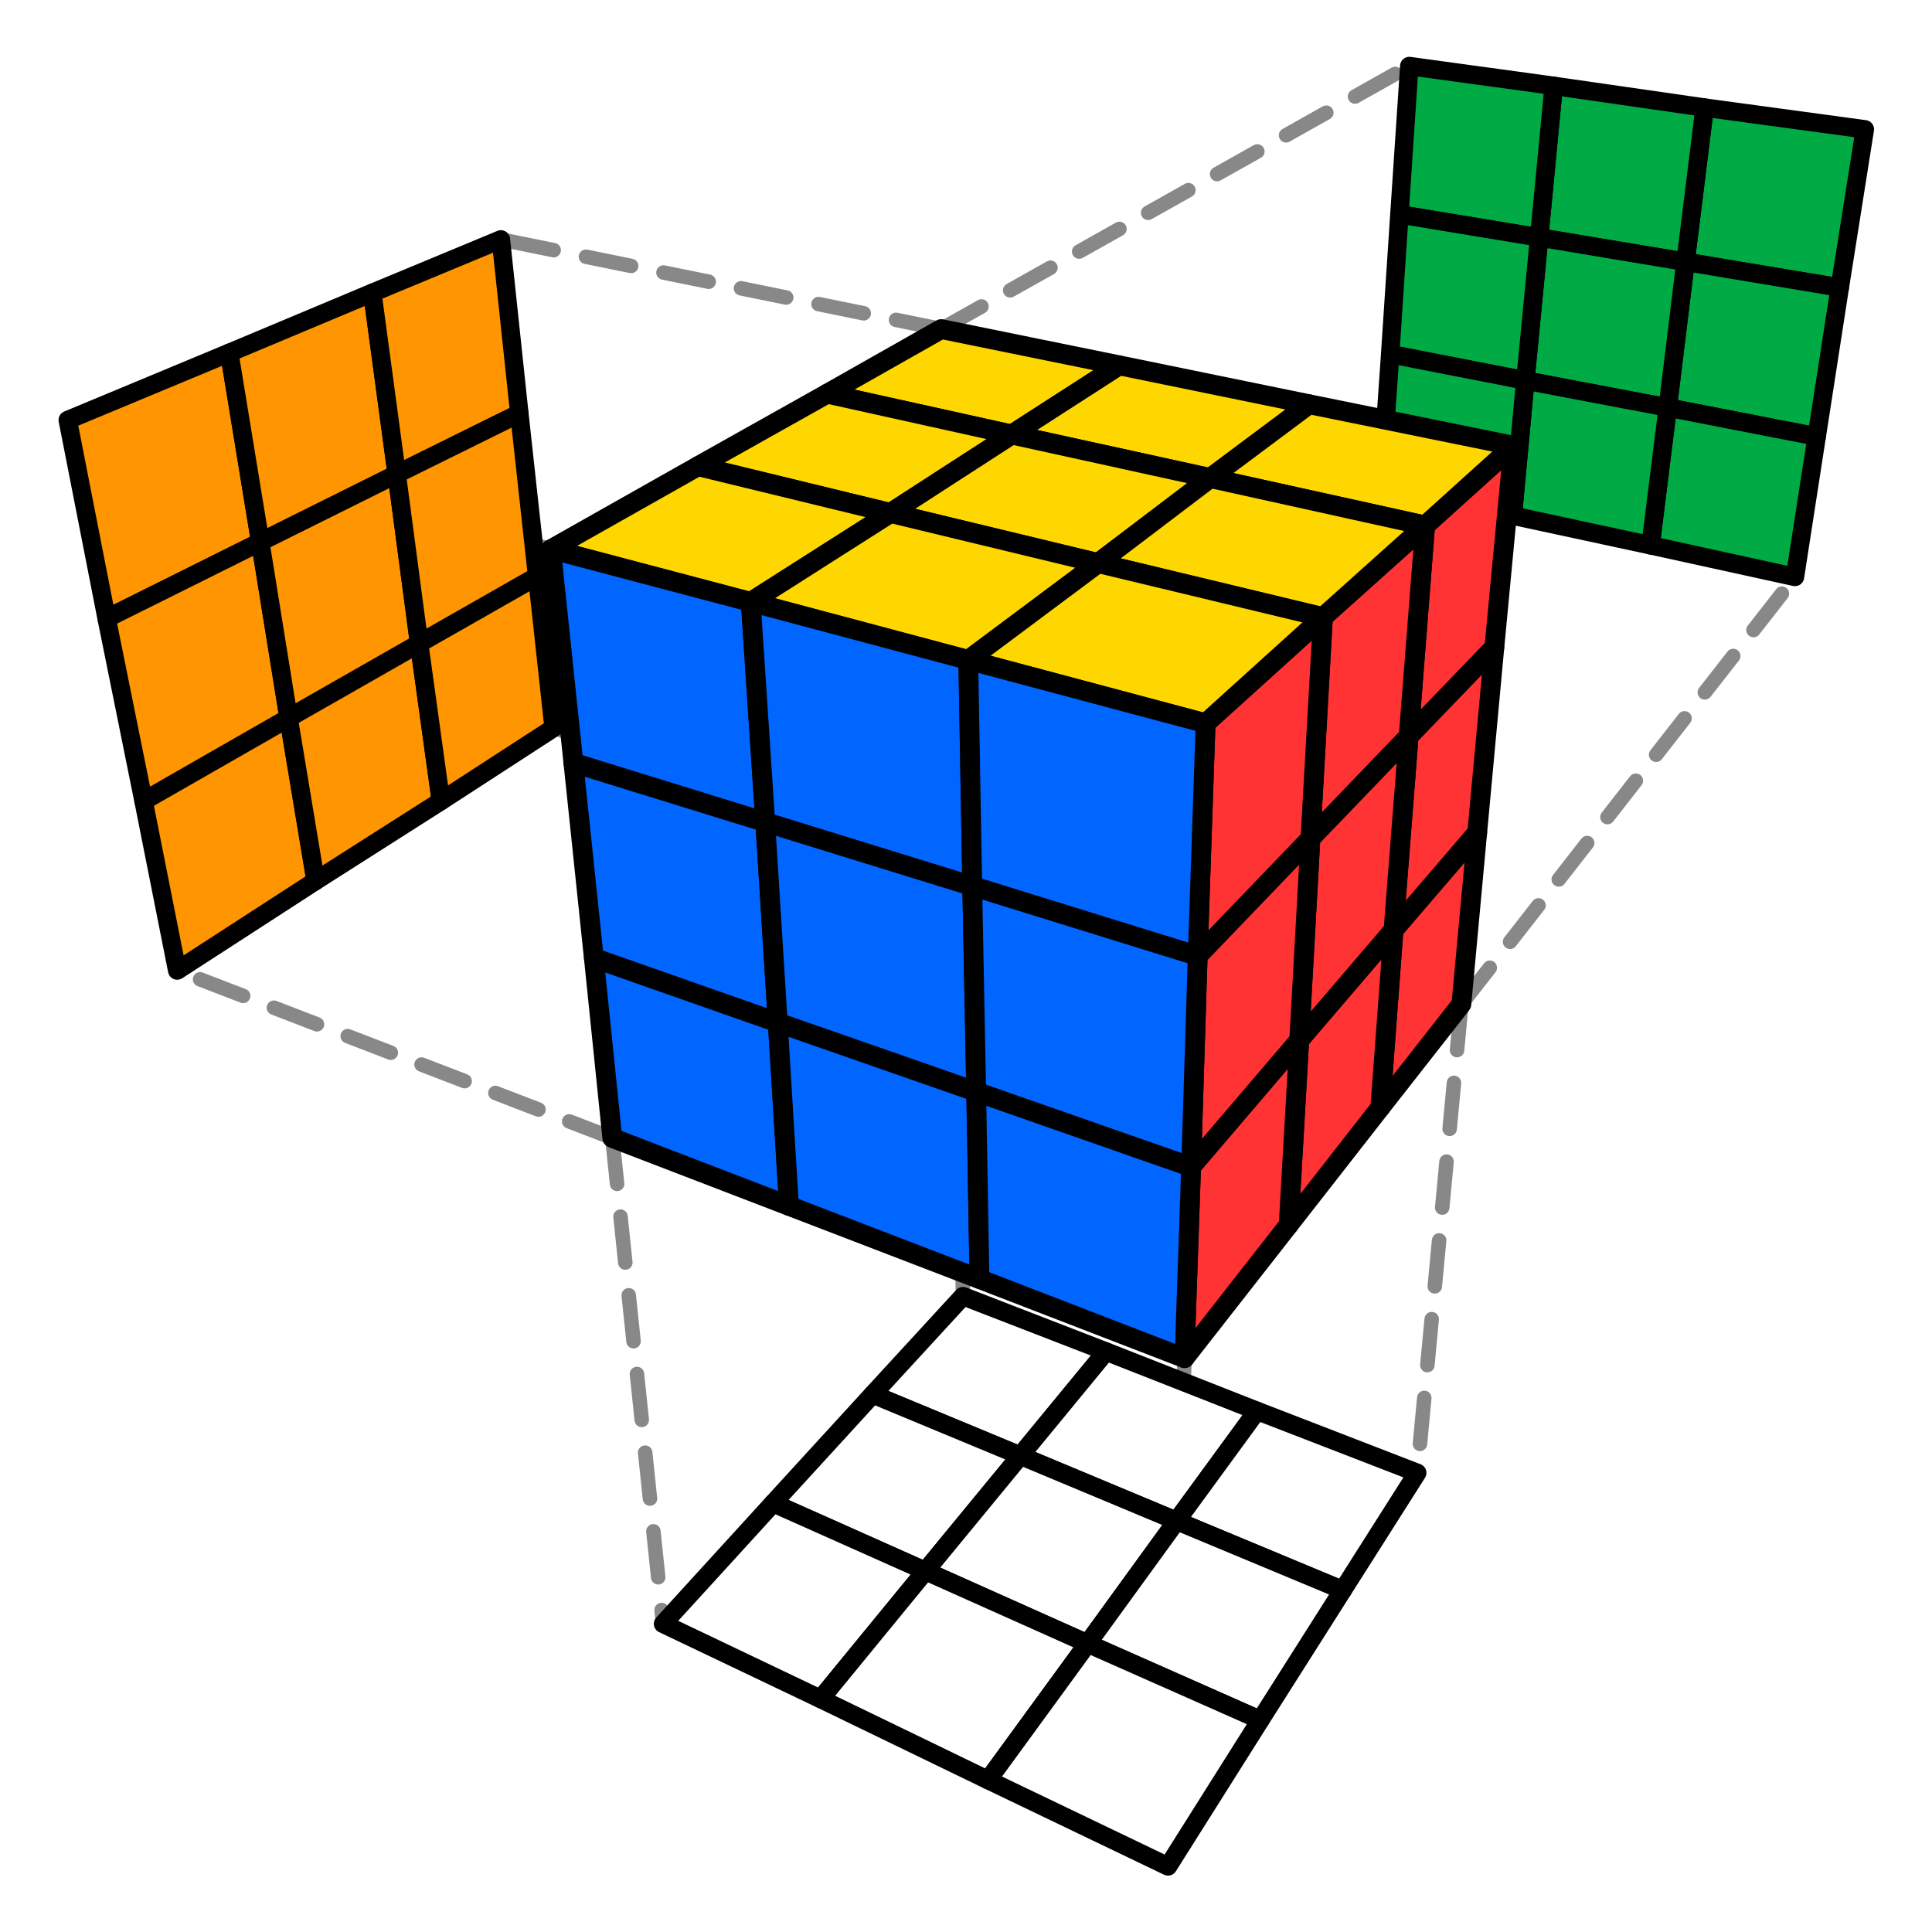
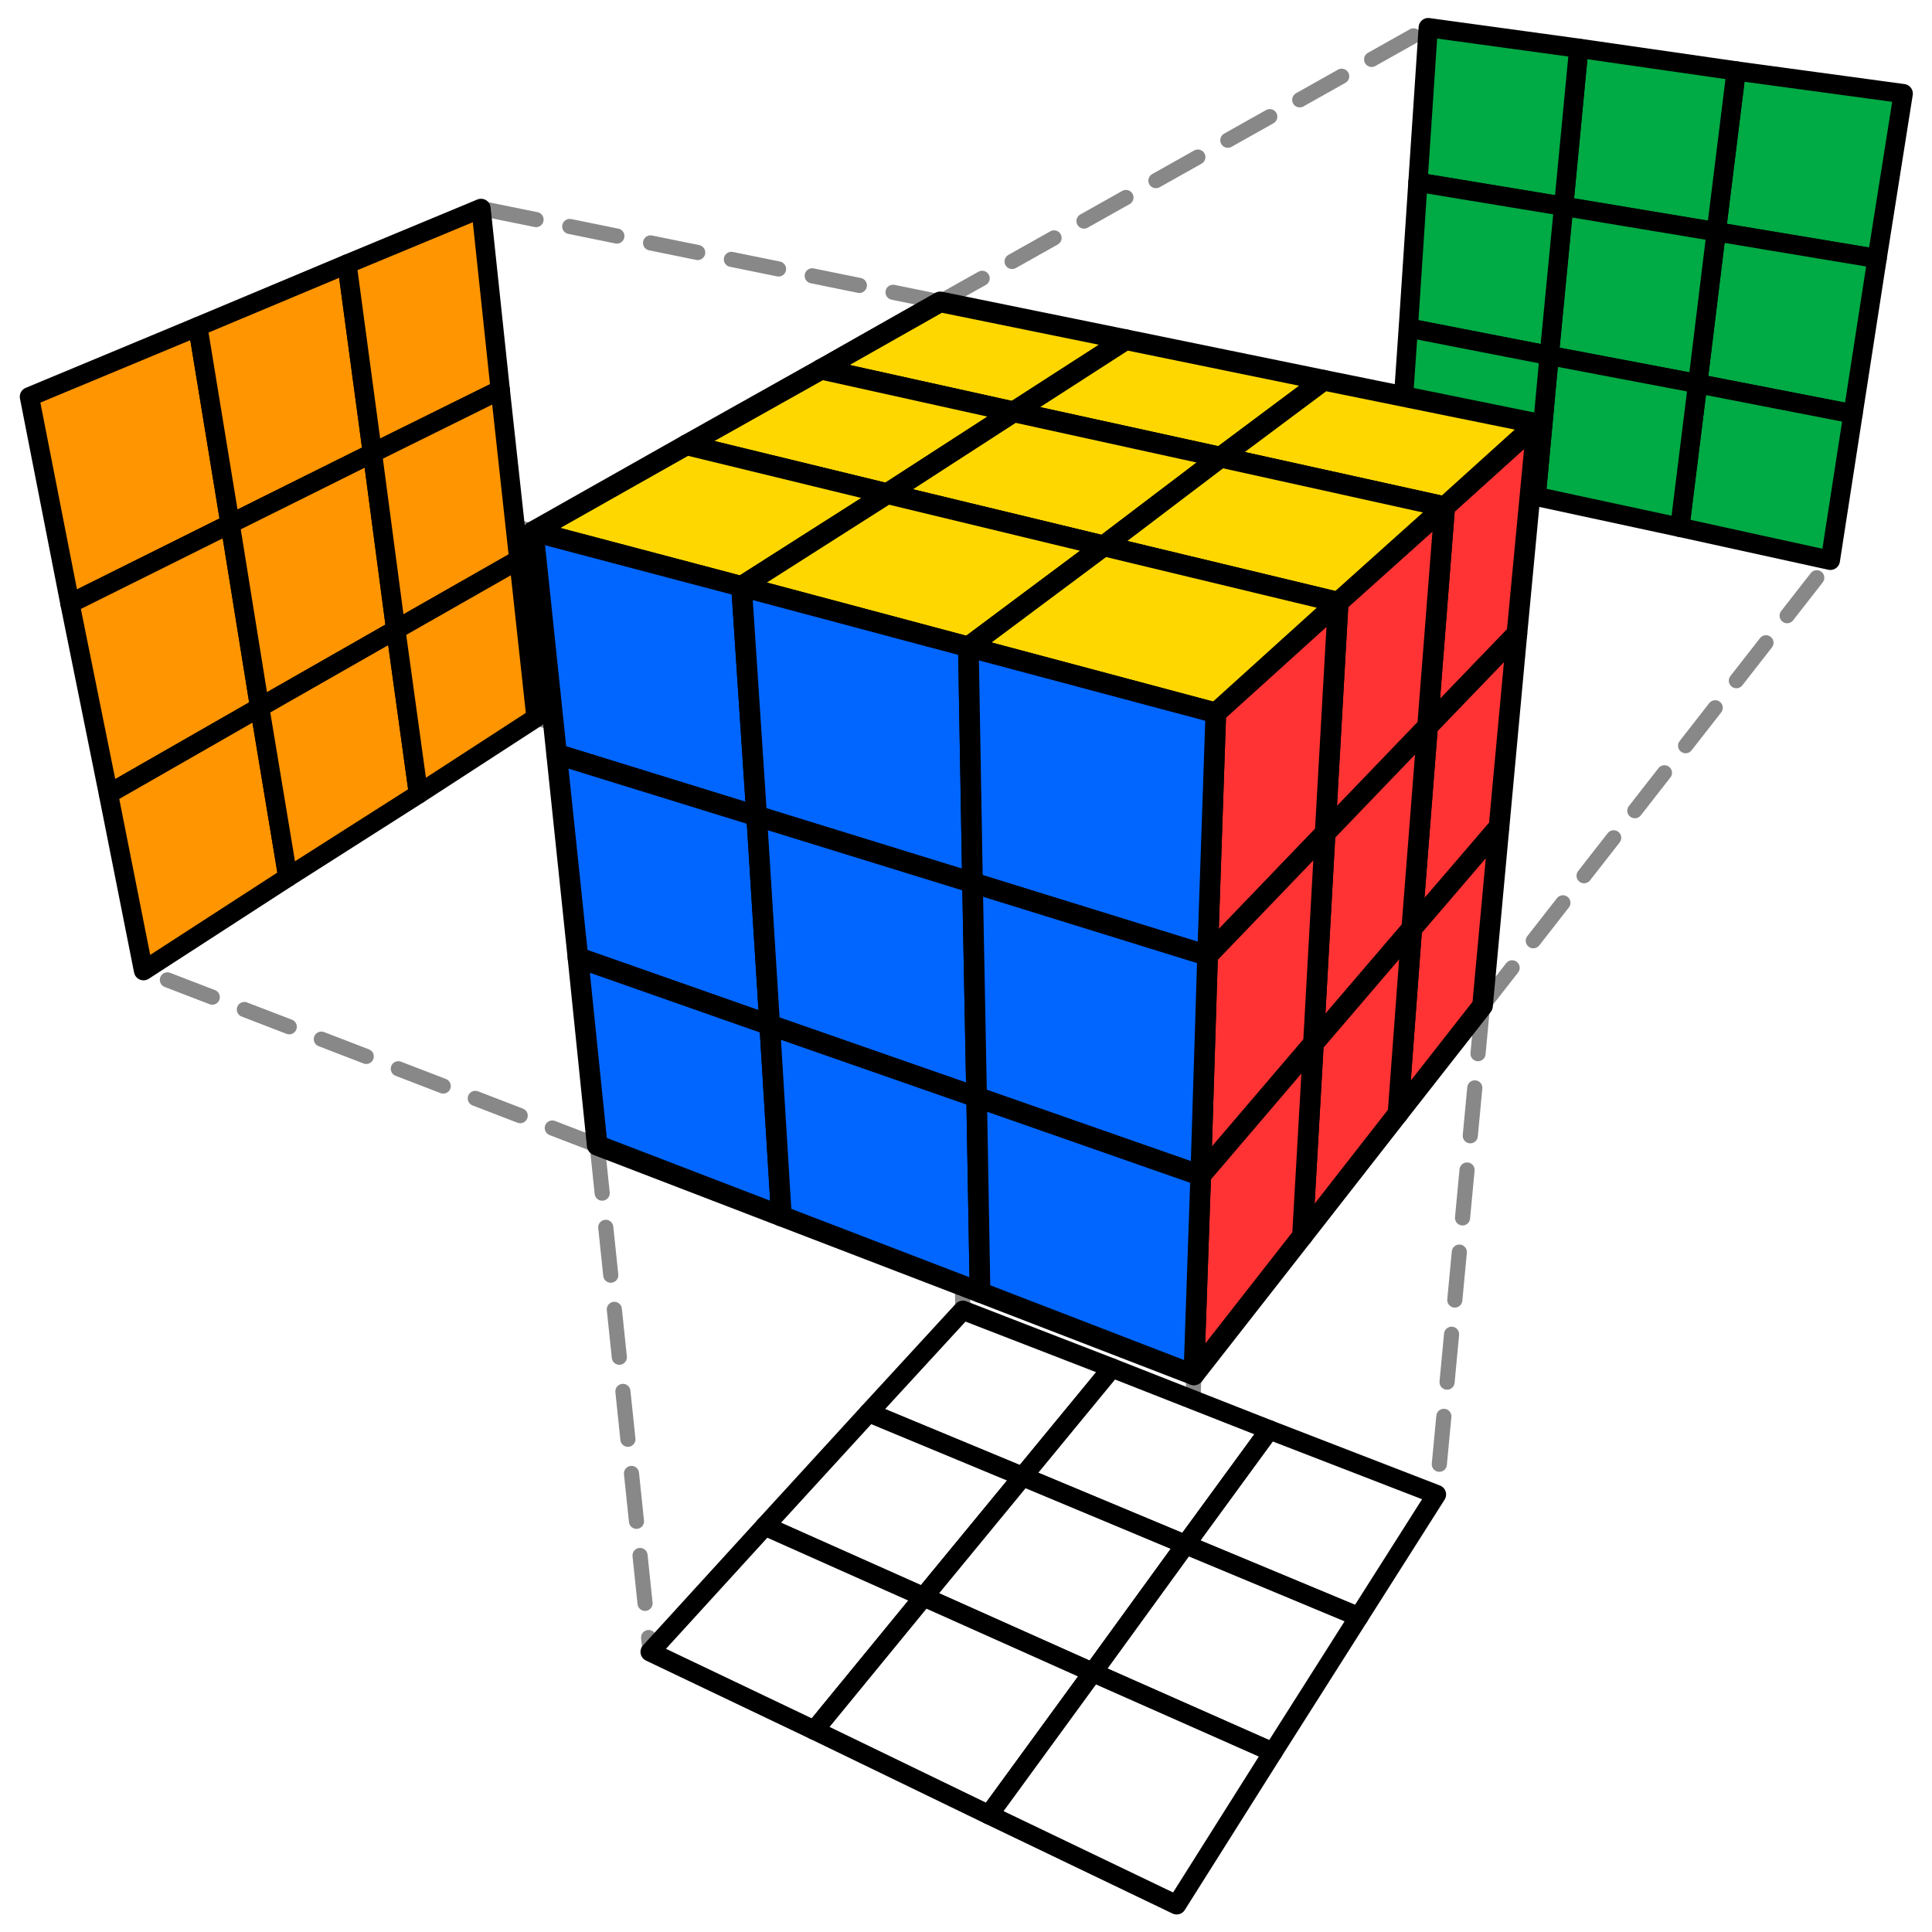
<svg xmlns="http://www.w3.org/2000/svg" width="240" height="240" viewBox="0 0 240 240">
  <rect fill="#FFFFFF" width="240" height="240" />
-   <g transform="translate(130.7653,99.34969) scale(81.89226)" style="stroke:#000000;stroke-width:0.028;stroke-linejoin:round;stroke-linecap:round">
+   <g transform="translate(131.2249,98.46804) scale(85.38859)" style="stroke:#000000;stroke-width:0.028;stroke-linejoin:round;stroke-linecap:round">
    <line x1="-0.761" y1="-0.38" x2="-1.494" y2="-0.576" stroke="#888888" stroke-width="0.022" stroke-dasharray="0.07,0.05" stroke-linecap="round" />
    <line x1="-0.169" y1="-0.714" x2="-0.837" y2="-0.85" stroke="#888888" stroke-width="0.022" stroke-dasharray="0.07,0.05" stroke-linecap="round" />
    <line x1="-0.668" y1="0.513" x2="-1.328" y2="0.259" stroke="#888888" stroke-width="0.022" stroke-dasharray="0.07,0.05" stroke-linecap="round" />
    <line x1="-0.151" y1="0.076" x2="-0.757" y2="-0.109" stroke="#888888" stroke-width="0.022" stroke-dasharray="0.07,0.05" stroke-linecap="round" />
    <line x1="-0.668" y1="0.513" x2="-0.591" y2="1.25" stroke="#888888" stroke-width="0.022" stroke-dasharray="0.07,0.05" stroke-linecap="round" />
    <line x1="0.2" y1="0.847" x2="0.175" y2="1.618" stroke="#888888" stroke-width="0.022" stroke-dasharray="0.07,0.05" stroke-linecap="round" />
    <line x1="-0.151" y1="0.076" x2="-0.136" y2="0.753" stroke="#888888" stroke-width="0.022" stroke-dasharray="0.07,0.05" stroke-linecap="round" />
    <line x1="0.62" y1="0.31" x2="0.553" y2="1.021" stroke="#888888" stroke-width="0.022" stroke-dasharray="0.07,0.05" stroke-linecap="round" />
    <line x1="-0.151" y1="0.076" x2="0.498" y2="-0.474" stroke="#888888" stroke-width="0.022" stroke-dasharray="0.07,0.05" stroke-linecap="round" />
    <line x1="0.62" y1="0.31" x2="1.126" y2="-0.338" stroke="#888888" stroke-width="0.022" stroke-dasharray="0.07,0.05" stroke-linecap="round" />
    <line x1="-0.169" y1="-0.714" x2="0.541" y2="-1.113" stroke="#888888" stroke-width="0.022" stroke-dasharray="0.07,0.05" stroke-linecap="round" />
    <line x1="0.699" y1="-0.537" x2="1.232" y2="-1.017" stroke="#888888" stroke-width="0.022" stroke-dasharray="0.07,0.05" stroke-linecap="round" />
    <polygon fill="#FF9500" stroke="#000000" points="-1.494,-0.576 -1.249,-0.678 -1.202,-0.391 -1.435,-0.275" />
    <polygon fill="#FF9500" stroke="#000000" points="-1.249,-0.678 -1.032,-0.769 -0.995,-0.494 -1.202,-0.391" />
    <polygon fill="#FF9500" stroke="#000000" points="-1.032,-0.769 -0.837,-0.85 -0.809,-0.586 -0.995,-0.494" />
    <polygon fill="#FF9500" stroke="#000000" points="-1.435,-0.275 -1.202,-0.391 -1.159,-0.124 -1.379,0.002" />
    <polygon fill="#FF9500" stroke="#000000" points="-1.202,-0.391 -0.995,-0.494 -0.961,-0.237 -1.159,-0.124" />
    <polygon fill="#FF9500" stroke="#000000" points="-0.995,-0.494 -0.809,-0.586 -0.782,-0.339 -0.961,-0.237" />
    <polygon fill="#FF9500" stroke="#000000" points="-1.379,0.002 -1.159,-0.124 -1.118,0.123 -1.328,0.259" />
    <polygon fill="#FF9500" stroke="#000000" points="-1.159,-0.124 -0.961,-0.237 -0.928,0.002 -1.118,0.123" />
    <polygon fill="#FF9500" stroke="#000000" points="-0.961,-0.237 -0.782,-0.339 -0.757,-0.109 -0.928,0.002" />
    <polygon fill="#FFFFFF" stroke="#000000" points="-0.136,0.753 0.081,0.837 -0.049,0.995 -0.273,0.902" />
    <polygon fill="#FFFFFF" stroke="#000000" points="0.081,0.837 0.31,0.927 0.188,1.094 -0.049,0.995" />
    <polygon fill="#FFFFFF" stroke="#000000" points="0.31,0.927 0.553,1.021 0.44,1.199 0.188,1.094" />
    <polygon fill="#FFFFFF" stroke="#000000" points="-0.273,0.902 -0.049,0.995 -0.193,1.17 -0.424,1.067" />
    <polygon fill="#FFFFFF" stroke="#000000" points="-0.049,0.995 0.188,1.094 0.053,1.28 -0.193,1.17" />
    <polygon fill="#FFFFFF" stroke="#000000" points="0.188,1.094 0.44,1.199 0.315,1.396 0.053,1.28" />
    <polygon fill="#FFFFFF" stroke="#000000" points="-0.424,1.067 -0.193,1.17 -0.352,1.364 -0.591,1.25" />
    <polygon fill="#FFFFFF" stroke="#000000" points="-0.193,1.17 0.053,1.28 -0.098,1.487 -0.352,1.364" />
    <polygon fill="#FFFFFF" stroke="#000000" points="0.053,1.28 0.315,1.396 0.175,1.618 -0.098,1.487" />
    <polygon fill="#00AA44" stroke="#000000" points="1.232,-1.017 0.989,-1.05 0.96,-0.816 1.194,-0.777" />
    <polygon fill="#00AA44" stroke="#000000" points="0.989,-1.05 0.76,-1.083 0.738,-0.853 0.96,-0.816" />
    <polygon fill="#00AA44" stroke="#000000" points="0.76,-1.083 0.541,-1.113 0.526,-0.888 0.738,-0.853" />
    <polygon fill="#00AA44" stroke="#000000" points="1.194,-0.777 0.96,-0.816 0.933,-0.595 1.159,-0.551" />
    <polygon fill="#00AA44" stroke="#000000" points="0.96,-0.816 0.738,-0.853 0.717,-0.636 0.933,-0.595" />
    <polygon fill="#00AA44" stroke="#000000" points="0.738,-0.853 0.526,-0.888 0.512,-0.676 0.717,-0.636" />
    <polygon fill="#00AA44" stroke="#000000" points="1.159,-0.551 0.933,-0.595 0.907,-0.386 1.126,-0.338" />
    <polygon fill="#00AA44" stroke="#000000" points="0.933,-0.595 0.717,-0.636 0.698,-0.431 0.907,-0.386" />
    <polygon fill="#00AA44" stroke="#000000" points="0.717,-0.636 0.512,-0.676 0.498,-0.474 0.698,-0.431" />
    <polygon fill="#FF3333" stroke="#000000" stroke-width="0.03" points="0.699,-0.537 0.565,-0.416 0.54,-0.096 0.67,-0.231" />
    <polygon fill="#FF3333" stroke="#000000" stroke-width="0.03" points="0.565,-0.416 0.41,-0.277 0.391,0.059 0.54,-0.096" />
    <polygon fill="#FF3333" stroke="#000000" stroke-width="0.03" points="0.41,-0.277 0.232,-0.116 0.22,0.237 0.391,0.059" />
    <polygon fill="#FF3333" stroke="#000000" stroke-width="0.03" points="0.67,-0.231 0.54,-0.096 0.517,0.198 0.644,0.05" />
    <polygon fill="#FF3333" stroke="#000000" stroke-width="0.03" points="0.54,-0.096 0.391,0.059 0.374,0.365 0.517,0.198" />
    <polygon fill="#FF3333" stroke="#000000" stroke-width="0.03" points="0.391,0.059 0.22,0.237 0.21,0.557 0.374,0.365" />
    <polygon fill="#FF3333" stroke="#000000" stroke-width="0.03" points="0.644,0.05 0.517,0.198 0.497,0.467 0.62,0.31" />
    <polygon fill="#FF3333" stroke="#000000" stroke-width="0.03" points="0.517,0.198 0.374,0.365 0.358,0.645 0.497,0.467" />
    <polygon fill="#FF3333" stroke="#000000" stroke-width="0.03" points="0.374,0.365 0.21,0.557 0.2,0.847 0.358,0.645" />
    <polygon fill="#FFD700" stroke="#000000" stroke-width="0.03" points="-0.169,-0.714 0.101,-0.659 -0.062,-0.554 -0.342,-0.616" />
    <polygon fill="#FFD700" stroke="#000000" stroke-width="0.03" points="0.101,-0.659 0.389,-0.6 0.239,-0.488 -0.062,-0.554" />
    <polygon fill="#FFD700" stroke="#000000" stroke-width="0.03" points="0.389,-0.6 0.699,-0.537 0.565,-0.416 0.239,-0.488" />
    <polygon fill="#FFD700" stroke="#000000" stroke-width="0.03" points="-0.342,-0.616 -0.062,-0.554 -0.246,-0.435 -0.538,-0.506" />
    <polygon fill="#FFD700" stroke="#000000" stroke-width="0.03" points="-0.062,-0.554 0.239,-0.488 0.069,-0.359 -0.246,-0.435" />
    <polygon fill="#FFD700" stroke="#000000" stroke-width="0.03" points="0.239,-0.488 0.565,-0.416 0.41,-0.277 0.069,-0.359" />
    <polygon fill="#FFD700" stroke="#000000" stroke-width="0.03" points="-0.538,-0.506 -0.246,-0.435 -0.458,-0.3 -0.761,-0.38" />
    <polygon fill="#FFD700" stroke="#000000" stroke-width="0.03" points="-0.246,-0.435 0.069,-0.359 -0.128,-0.212 -0.458,-0.3" />
    <polygon fill="#FFD700" stroke="#000000" stroke-width="0.03" points="0.069,-0.359 0.41,-0.277 0.232,-0.116 -0.128,-0.212" />
    <polygon fill="#0066FF" stroke="#000000" stroke-width="0.03" points="-0.761,-0.38 -0.458,-0.3 -0.436,0.034 -0.727,-0.056" />
    <polygon fill="#0066FF" stroke="#000000" stroke-width="0.03" points="-0.458,-0.3 -0.128,-0.212 -0.122,0.131 -0.436,0.034" />
    <polygon fill="#0066FF" stroke="#000000" stroke-width="0.03" points="-0.128,-0.212 0.232,-0.116 0.22,0.237 -0.122,0.131" />
    <polygon fill="#0066FF" stroke="#000000" stroke-width="0.03" points="-0.727,-0.056 -0.436,0.034 -0.417,0.338 -0.696,0.24" />
    <polygon fill="#0066FF" stroke="#000000" stroke-width="0.03" points="-0.436,0.034 -0.122,0.131 -0.116,0.443 -0.417,0.338" />
    <polygon fill="#0066FF" stroke="#000000" stroke-width="0.03" points="-0.122,0.131 0.22,0.237 0.21,0.557 -0.116,0.443" />
    <polygon fill="#0066FF" stroke="#000000" stroke-width="0.03" points="-0.696,0.24 -0.417,0.338 -0.4,0.616 -0.668,0.513" />
    <polygon fill="#0066FF" stroke="#000000" stroke-width="0.03" points="-0.417,0.338 -0.116,0.443 -0.111,0.727 -0.4,0.616" />
    <polygon fill="#0066FF" stroke="#000000" stroke-width="0.03" points="-0.116,0.443 0.21,0.557 0.2,0.847 -0.111,0.727" />
  </g>
</svg>
